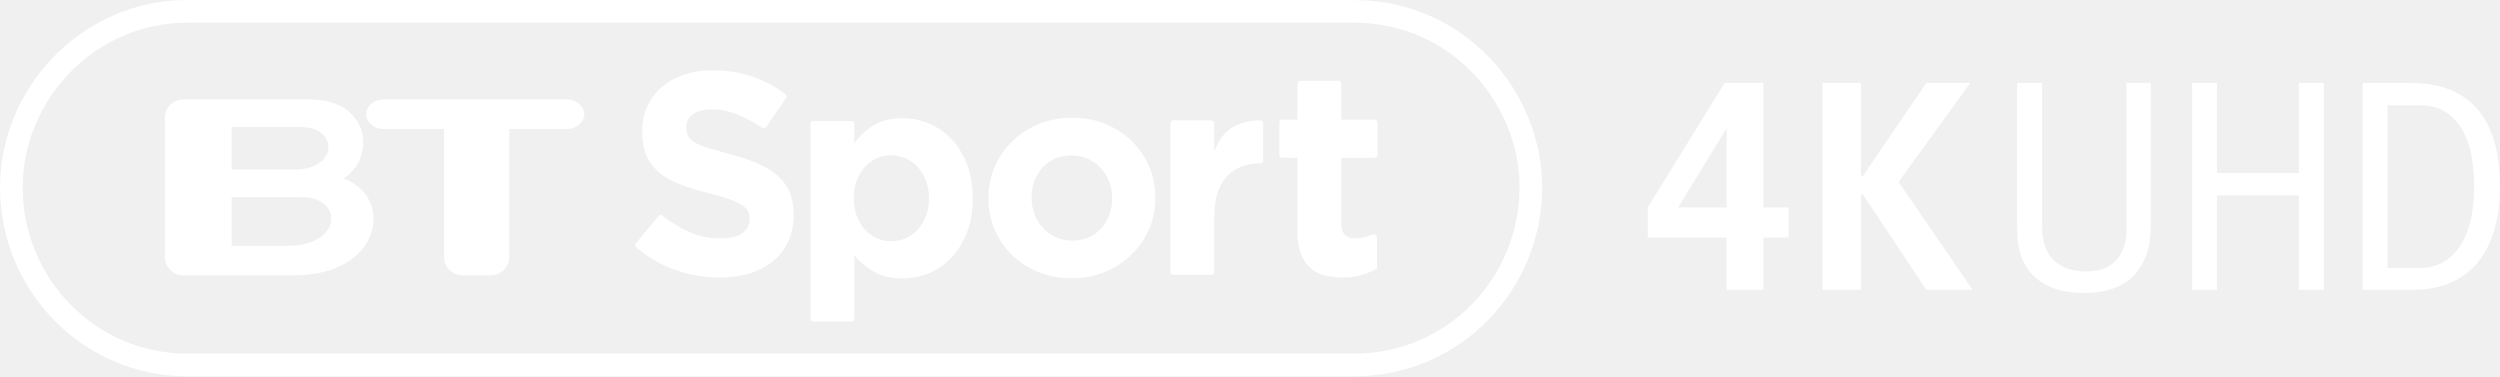
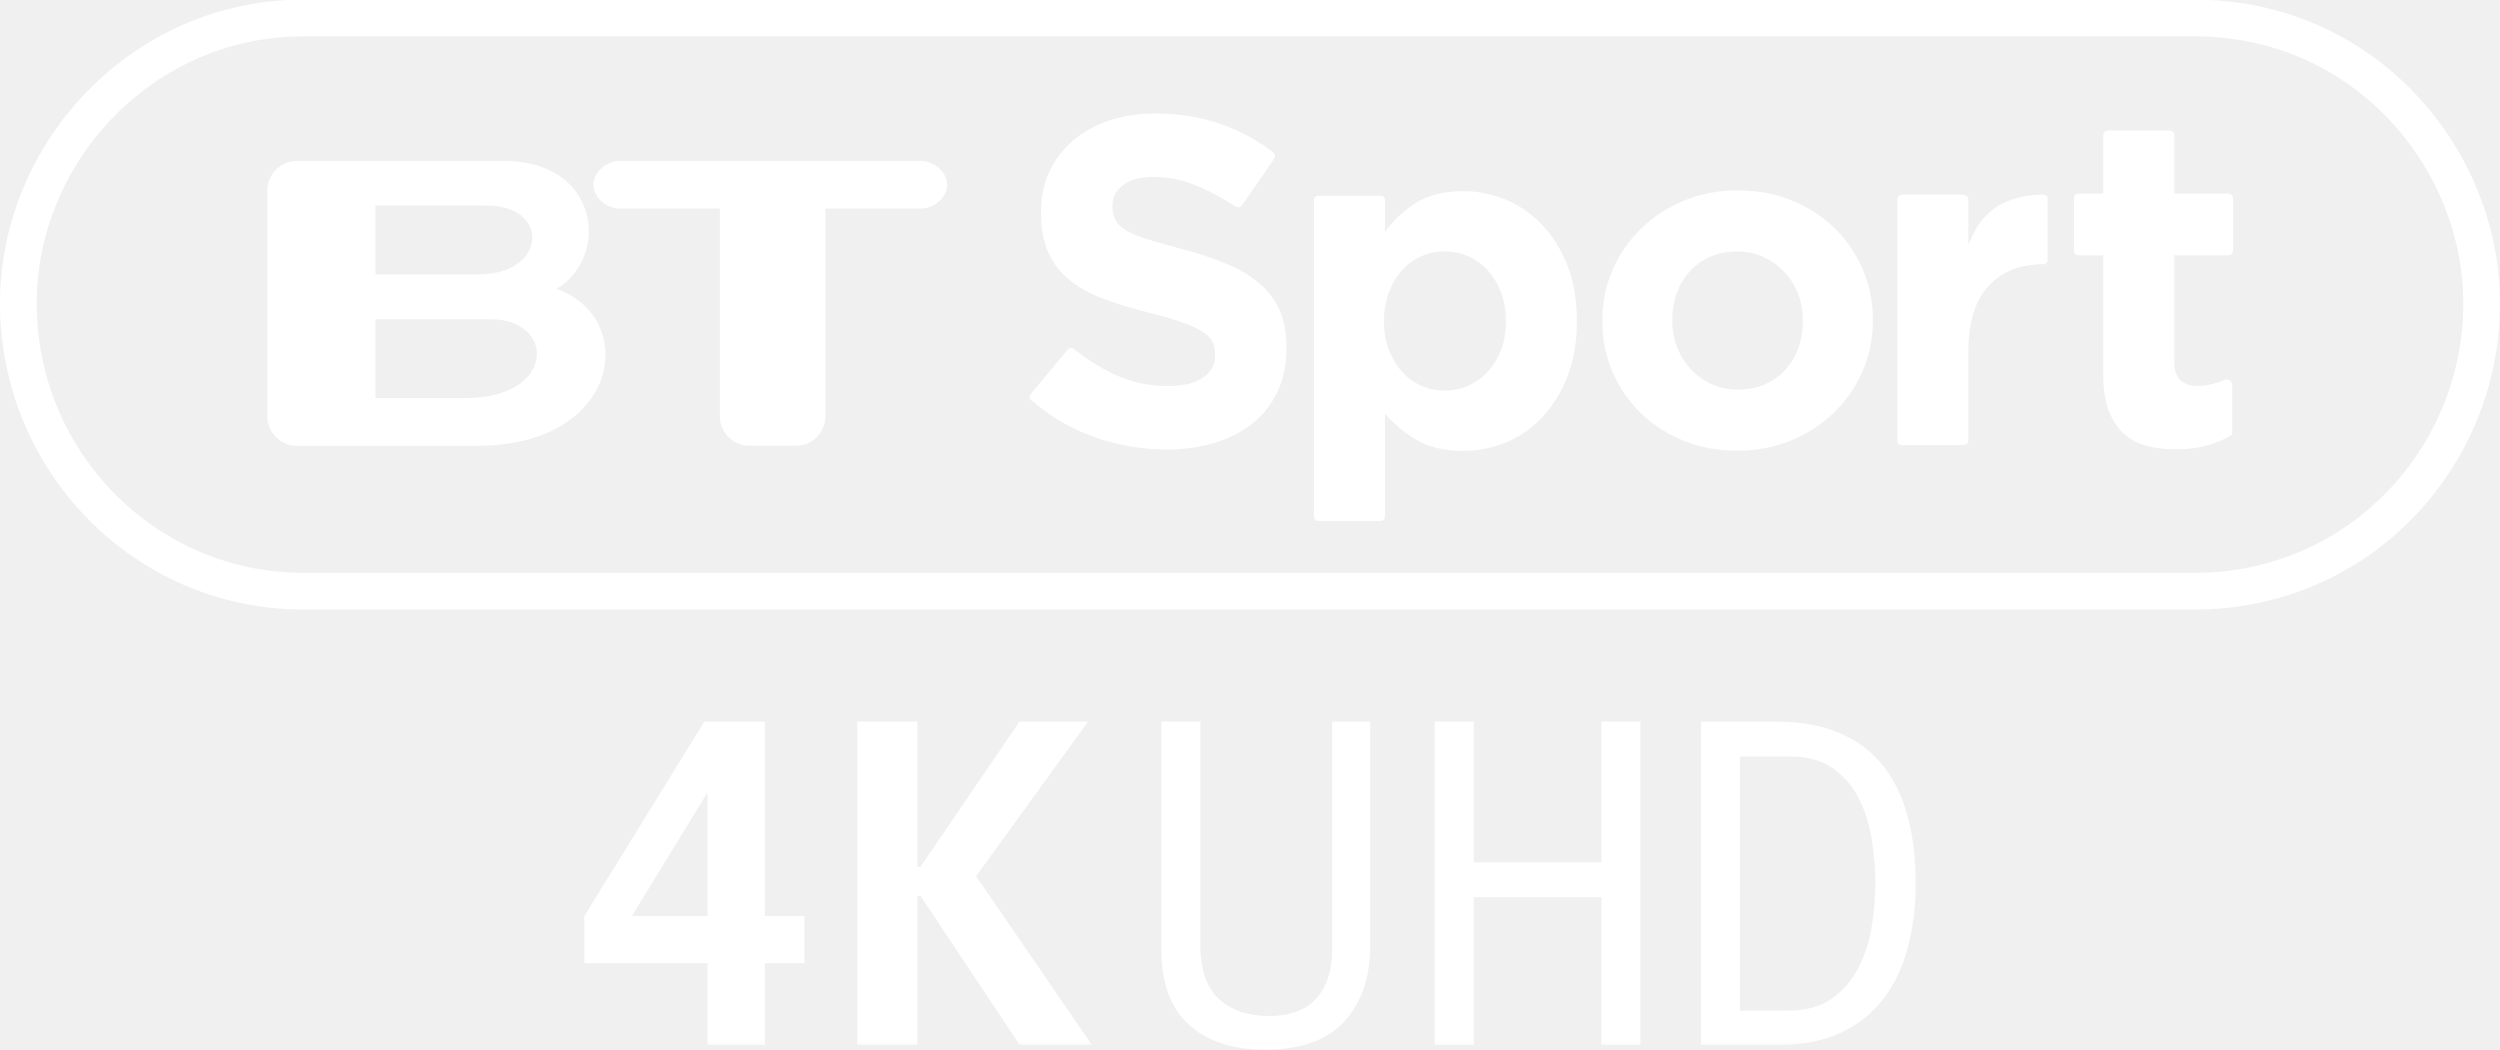
- <svg xmlns="http://www.w3.org/2000/svg" id="svg2" width="1e3" height="150.49" version="1.1">
-   <g id="layer1" transform="translate(-283.21 -1020.3)">
-     <g id="layer1-94" transform="matrix(.61685 0 0 .617 1072.5 -711.88)">
-       <g id="layer1-9" transform="matrix(2.2785 0 0 2.2785 -1254.8 1308.4)" fill="#fff">
-         <g id="g4652" transform="matrix(.12461 0 0 .12461 156.94 487.31)" fill="#fff">
-           <path id="path4566" d="m465.9 1860.1v-1.325c-3.4e-4 -20.152-3.176-37.459-9.528-51.922-6.352-14.462-15.773-27.059-28.263-37.791-12.49-10.731-27.828-19.931-46.015-27.601-18.187-7.669-38.887-14.572-62.102-20.711-19.725-5.255-36.049-9.855-48.973-13.8-12.925-3.945-23.111-8.107-30.559-12.487-7.449-4.379-12.597-9.307-15.445-14.783-2.849-5.476-4.273-11.938-4.273-19.386v-1.325c-1.6e-4 -11.393 4.928-20.924 14.783-28.594 9.855-7.669 24.645-11.503 44.37-11.504 19.711 5e-4 39.425 4.056 59.143 12.166 15.917 6.548 32.124 15.018 48.621 25.413 8.315 4.84 11.383 8.675 16.876 0.509l42.953-62.291c4.191-6.442 2.279-8.693-2.484-12.155-21.725-16.194-45.323-28.83-70.793-37.909-28.27-10.076-59.274-15.114-93.012-15.114-23.656 7e-4 -45.343 3.287-65.06 9.859-19.718 6.573-36.697 15.994-50.939 28.263-14.242 12.27-25.307 26.839-33.197 43.708-7.89 16.87-11.835 35.822-11.835 56.856v1.303c0 22.787 3.614 41.85 10.842 57.187 7.228 15.338 17.418 28.156 30.57 38.452 13.152 10.297 29.148 18.952 47.99 25.966 18.842 7.014 39.87 13.37 63.085 19.066 19.283 4.814 34.949 9.411 46.998 13.79 12.048 4.38 21.469 8.762 28.263 13.149 6.793 4.386 11.396 9.097 13.81 14.131 2.414 5.035 3.62 10.842 3.621 17.421v1.325c-3.3e-4 13.573-5.807 24.194-17.421 31.863-11.614 7.669-27.939 11.504-48.973 11.504-26.29 3e-4 -50.501-5.038-72.632-15.114-20.413-9.294-40.354-21.571-59.823-36.832-2.679-2.23-5.599-3.042-8.663 0.582l-50.87 60.934c-3.6 4.319-4.747 6.821-0.25 10.586 26.307 22.767 55.331 39.821 87.07 51.162 33.739 12.055 68.139 18.083 103.2 18.083 24.98 0 47.766-3.179 68.36-9.538 20.593-6.359 38.339-15.562 53.236-27.611 14.897-12.048 26.507-26.945 34.832-44.691 8.324-17.745 12.486-38.011 12.486-60.798z" />
-           <path id="path4568" d="m875.01 1822.4v-1.326c-4.9e-4 -29.381-4.498-55.365-13.492-77.953-8.995-22.588-20.949-41.668-35.86-57.243-14.912-15.574-32.018-27.306-51.32-35.197-19.302-7.89-39.26-11.836-59.873-11.836-26.316 4e-4 -48.137 5.371-65.465 16.113-17.327 10.742-32.128 24.446-44.403 41.11v-44.56c0-4.158-1.739-6.097-6.818-6.097h-86.871c-5.933 0-6.319 4.024-6.319 6.24v443.27c0 7.091 2.852 8.413 7.828 8.413h85.075c5.123 0 7.105-1.921 7.105-6.76v-144.57c11.846 14.041 26.429 26.326 43.75 36.853 17.321 10.528 39.359 15.792 66.117 15.792 21.055 0 41.233-3.949 60.535-11.846 19.301-7.897 36.297-19.629 50.988-35.197 14.69-15.567 26.533-34.648 35.528-57.242 8.995-22.594 13.492-48.582 13.492-77.963zm-100.01 0c-3.5e-4 14.911-2.303 28.29-6.907 40.136-4.605 11.846-10.856 22.042-18.753 30.589-7.898 8.547-17 15.126-27.306 19.737-10.307 4.611-21.383 6.917-33.229 6.917-11.833 0-22.906-2.306-33.219-6.917-10.314-4.611-19.305-11.19-26.975-19.737-7.67-8.546-13.811-18.853-18.422-30.92-4.611-12.067-6.917-25.335-6.917-39.805v-1.326c-1.6e-4 -14.469 2.305-27.734 6.917-39.795 4.611-12.06 10.752-22.367 18.422-30.92 7.67-8.553 16.661-15.132 26.975-19.737 10.313-4.604 21.386-6.907 33.219-6.907 11.846 0 22.922 2.302 33.229 6.907 10.306 4.605 19.409 11.184 27.306 19.737 7.897 8.553 14.148 18.86 18.753 30.92 4.604 12.06 6.907 25.326 6.907 39.795z" />
-           <path id="path4570" d="m1292 1821.1v-1.324c-4e-4 -25.398-4.819-49.16-14.457-71.283-9.638-22.123-22.889-41.396-39.752-57.818-16.864-16.422-36.905-29.342-60.124-38.76-23.22-9.417-48.404-14.126-75.554-14.126-27.604 2e-4 -53.013 4.816-76.226 14.447-23.213 9.632-43.362 22.772-60.445 39.421-17.084 16.65-30.445 36.033-40.083 58.149-9.638 22.117-14.457 45.882-14.457 71.293v1.303c0 25.412 4.819 49.18 14.457 71.303 9.638 22.124 22.889 41.396 39.752 57.818 16.863 16.422 36.905 29.342 60.124 38.76 23.219 9.417 48.404 14.126 75.554 14.126 27.604 0 53.012-4.819 76.226-14.457 23.213-9.638 43.361-22.778 60.445-39.421 17.084-16.643 30.444-36.026 40.083-58.149 9.638-22.123 14.457-45.884 14.457-71.283zm-98.573 1.303c-2e-4 13.154-2.079 25.532-6.236 37.135-4.158 11.604-10.18 21.786-18.066 30.548-7.887 8.763-17.415 15.664-28.583 20.703-11.169 5.04-23.978 7.559-38.429 7.559-14.023 0-26.618-2.63-37.787-7.89-11.169-5.26-20.914-12.378-29.235-21.355-8.321-8.976-14.674-19.269-19.059-30.879-4.385-11.61-6.577-23.985-6.577-37.125v-1.324c0-13.14 2.082-25.512 6.246-37.115 4.164-11.603 10.189-21.786 18.077-30.549 7.887-8.762 17.414-15.663 28.583-20.703 11.168-5.039 23.978-7.559 38.429-7.559 13.581 2e-4 26.067 2.63 37.456 7.89 11.389 5.26 21.244 12.379 29.566 21.355 8.321 8.976 14.671 19.27 19.049 30.879 4.378 11.61 6.567 23.985 6.567 37.125z" />
-           <path id="path4572" d="m1538.2 1736.3v-87.159c0-4.366-4.053-5.523-8.491-5.496-25.871 0.184-52.982 8.183-68.83 21.261-17.548 14.481-24.184 25.738-34.28 49.866v-62.974c0.264-3.259-1.829-8.106-8.767-8.106h-84.5c-4.33 0-6.775 3.968-6.775 6.957v338.4c-0.315 4.787 2.251 7.409 7.034 7.409h86.984c2.577 0 6.024-2.586 6.024-6.393v-123.92c-2e-4 -42.566 9.543-73.938 28.631-94.117 19.087-20.178 44.367-30.268 77.708-30.268 2.153 0 5.262-2.337 5.262-5.467z" />
-           <path id="path4574" d="m1798.3 1982.1v-69.194c0-6.243-4.284-9.203-7.838-8.736-4.528 0-19.111 9.092-40.419 9.092-21.516 0-33.391-10.398-33.391-33.227v-150.8h73.867c6.255 0 9.107-2.02 9.107-8.287v-69.811c0-6.694-3.263-8.874-9.107-8.874h-73.867v-82.317c0-4.178-3.414-6.527-7.071-6.527h-86.225c-4.145 0-6.8 3.126-6.8 8.18v80.664h-33.941c-6.127 0-7.337 3.72-7.337 7.213v72.573c-0.262 4.411 2.14 7.186 6.475 7.186h34.803v167.25c0 20.632 2.525 37.642 7.576 51.033 5.051 13.39 12.077 24.255 21.08 32.595 9.002 8.34 19.757 14.157 32.263 17.453 12.506 3.296 26.442 4.944 41.809 4.944 16.679 0 31.386-1.865 44.12-5.596 12.734-3.731 24.366-8.671 34.896-14.82z" />
-           <g id="g4578" transform="matrix(9.6985 0 0 9.6985 8169.6 -4798.1)">
-             <path id="path4580" d="m-913.6 693.76h-13.056v-11.451h16.723c9.469 4e-3 9.559 11.451-3.667 11.451zm-13.056-27.971h16.18c9.226 0 8.771 10.009-1.228 10.009h-14.953v-10.009zm26.332 12.11c7.744-4.705 6.258-18.581-7.665-18.581h-30.103c-2.334 0-4.271 1.921-4.271 4.258v32.847c0 2.334 1.938 4.265 4.271 4.265h26.217c20.848 0 23.451-18.55 11.551-22.789" />
-             <path id="path4582" d="m-847.47 659.32h-43.655c-1.905 0-3.877 1.55-3.877 3.461 0 1.905 1.972 3.452 3.877 3.452h14.5v30.186c0 2.322 1.937 4.265 4.273 4.265h6.786c2.35 0 4.269-1.943 4.269-4.265v-30.186h13.828c1.896 0 3.861-1.546 3.861-3.452 0-1.911-1.965-3.461-3.861-3.461" />
-           </g>
+ <svg xmlns="http://www.w3.org/2000/svg" id="svg2" width="1028.9" height="432" version="1.1">
+   <g id="layer1-94" transform="matrix(1.0289 0 0 1.0291 1316.5 -2889.3)">
+     <g id="layer1-9" transform="matrix(2.2785,0,0,2.2785,-1254.8,1308.4)">
+       <g id="g4652" transform="matrix(.12461 0 0 .12461 156.94 487.31)" fill="#fff">
+         <path id="path4566" d="m465.9 1860.1v-1.325c-3.4e-4 -20.152-3.176-37.459-9.528-51.922-6.352-14.462-15.773-27.059-28.263-37.791-12.49-10.731-27.828-19.931-46.015-27.601-18.187-7.669-38.887-14.572-62.102-20.711-19.725-5.255-36.049-9.855-48.973-13.8-12.925-3.945-23.111-8.107-30.559-12.487-7.449-4.379-12.597-9.307-15.445-14.783-2.849-5.476-4.273-11.938-4.273-19.386v-1.325c-1.6e-4 -11.393 4.928-20.924 14.783-28.594 9.855-7.669 24.645-11.503 44.37-11.504 19.711 5e-4 39.425 4.056 59.143 12.166 15.917 6.548 32.124 15.018 48.621 25.413 8.315 4.84 11.383 8.675 16.876 0.509l42.953-62.291c4.191-6.442 2.279-8.693-2.484-12.155-21.725-16.194-45.323-28.83-70.793-37.909-28.27-10.076-59.274-15.114-93.012-15.114-23.656 7e-4 -45.343 3.287-65.06 9.859-19.718 6.573-36.697 15.994-50.939 28.263-14.242 12.27-25.307 26.839-33.197 43.708-7.89 16.87-11.835 35.822-11.835 56.856v1.303c0 22.787 3.614 41.85 10.842 57.187 7.228 15.338 17.418 28.156 30.57 38.452 13.152 10.297 29.148 18.952 47.99 25.966s39.87 13.37 63.085 19.066c19.283 4.814 34.949 9.411 46.998 13.79 12.048 4.38 21.469 8.762 28.263 13.149 6.793 4.386 11.396 9.097 13.81 14.131 2.414 5.035 3.62 10.842 3.621 17.421v1.325c-3.3e-4 13.573-5.807 24.194-17.421 31.863-11.614 7.669-27.939 11.504-48.973 11.504-26.29 3e-4 -50.501-5.038-72.632-15.114-20.413-9.294-40.354-21.571-59.823-36.832-2.679-2.23-5.599-3.042-8.663 0.582l-50.87 60.934c-3.6 4.319-4.747 6.821-0.25 10.586 26.307 22.767 55.331 39.821 87.07 51.162 33.739 12.055 68.139 18.083 103.2 18.083 24.98 0 47.766-3.179 68.36-9.538 20.593-6.359 38.339-15.562 53.236-27.611 14.897-12.048 26.507-26.945 34.832-44.691 8.324-17.745 12.486-38.011 12.486-60.798z" />
+         <path id="path4568" d="m875.01 1822.4v-1.326c-4.9e-4 -29.381-4.498-55.365-13.492-77.953-8.995-22.588-20.949-41.668-35.86-57.243-14.912-15.574-32.018-27.306-51.32-35.197-19.302-7.89-39.26-11.836-59.873-11.836-26.316 4e-4 -48.137 5.371-65.465 16.113-17.327 10.742-32.128 24.446-44.403 41.11v-44.56c0-4.158-1.739-6.097-6.818-6.097h-86.871c-5.933 0-6.319 4.024-6.319 6.24v443.27c0 7.091 2.852 8.413 7.828 8.413h85.075c5.123 0 7.105-1.921 7.105-6.76v-144.57c11.846 14.041 26.429 26.326 43.75 36.853 17.321 10.528 39.359 15.792 66.117 15.792 21.055 0 41.233-3.949 60.535-11.846 19.301-7.897 36.297-19.629 50.988-35.197 14.69-15.567 26.533-34.648 35.528-57.242 8.995-22.594 13.492-48.582 13.492-77.963zm-100.01 0c-3.5e-4 14.911-2.303 28.29-6.907 40.136-4.605 11.846-10.856 22.042-18.753 30.589-7.898 8.547-17 15.126-27.306 19.737-10.307 4.611-21.383 6.917-33.229 6.917-11.833 0-22.906-2.306-33.219-6.917-10.314-4.611-19.305-11.19-26.975-19.737-7.67-8.546-13.811-18.853-18.422-30.92-4.611-12.067-6.917-25.335-6.917-39.805v-1.326c-1.6e-4 -14.469 2.305-27.734 6.917-39.795 4.611-12.06 10.752-22.367 18.422-30.92 7.67-8.553 16.661-15.132 26.975-19.737 10.313-4.604 21.386-6.907 33.219-6.907 11.846 0 22.922 2.302 33.229 6.907 10.306 4.605 19.409 11.184 27.306 19.737 7.897 8.553 14.148 18.86 18.753 30.92 4.604 12.06 6.907 25.326 6.907 39.795z" />
+         <path id="path4570" d="m1292 1821.1v-1.324c-4e-4 -25.398-4.819-49.16-14.457-71.283-9.638-22.123-22.889-41.396-39.752-57.818-16.864-16.422-36.905-29.342-60.124-38.76-23.22-9.417-48.404-14.126-75.554-14.126-27.604 2e-4 -53.013 4.816-76.226 14.447-23.213 9.632-43.362 22.772-60.445 39.421-17.084 16.65-30.445 36.033-40.083 58.149-9.638 22.117-14.457 45.882-14.457 71.293v1.303c0 25.412 4.819 49.18 14.457 71.303 9.638 22.124 22.889 41.396 39.752 57.818s36.905 29.342 60.124 38.76c23.219 9.417 48.404 14.126 75.554 14.126 27.604 0 53.012-4.819 76.226-14.457 23.213-9.638 43.361-22.778 60.445-39.421s30.444-36.026 40.083-58.149c9.638-22.123 14.457-45.884 14.457-71.283zm-98.573 1.303c-2e-4 13.154-2.079 25.532-6.236 37.135-4.158 11.604-10.18 21.786-18.066 30.548-7.887 8.763-17.415 15.664-28.583 20.703-11.169 5.04-23.978 7.559-38.429 7.559-14.023 0-26.618-2.63-37.787-7.89-11.169-5.26-20.914-12.378-29.235-21.355-8.321-8.976-14.674-19.269-19.059-30.879-4.385-11.61-6.577-23.985-6.577-37.125v-1.324c0-13.14 2.082-25.512 6.246-37.115s10.189-21.786 18.077-30.549c7.887-8.762 17.414-15.663 28.583-20.703 11.168-5.039 23.978-7.559 38.429-7.559 13.581 2e-4 26.067 2.63 37.456 7.89 11.389 5.26 21.244 12.379 29.566 21.355 8.321 8.976 14.671 19.27 19.049 30.879 4.378 11.61 6.567 23.985 6.567 37.125z" />
+         <path id="path4572" d="m1538.2 1736.3v-87.159c0-4.366-4.053-5.523-8.491-5.496-25.871 0.184-52.982 8.183-68.83 21.261-17.548 14.481-24.184 25.738-34.28 49.866v-62.974c0.264-3.259-1.829-8.106-8.767-8.106h-84.5c-4.33 0-6.775 3.968-6.775 6.957v338.4c-0.315 4.787 2.251 7.409 7.034 7.409h86.984c2.577 0 6.024-2.586 6.024-6.393v-123.92c-2e-4 -42.566 9.543-73.938 28.631-94.117 19.087-20.178 44.367-30.268 77.708-30.268 2.153 0 5.262-2.337 5.262-5.467z" />
+         <path id="path4574" d="m1798.3 1982.1v-69.194c0-6.243-4.284-9.203-7.838-8.736-4.528 0-19.111 9.092-40.419 9.092-21.516 0-33.391-10.398-33.391-33.227v-150.8h73.867c6.255 0 9.107-2.02 9.107-8.287v-69.811c0-6.694-3.263-8.874-9.107-8.874h-73.867v-82.317c0-4.178-3.414-6.527-7.071-6.527h-86.225c-4.145 0-6.8 3.126-6.8 8.18v80.664h-33.941c-6.127 0-7.337 3.72-7.337 7.213v72.573c-0.262 4.411 2.14 7.186 6.475 7.186h34.803v167.25c0 20.632 2.525 37.642 7.576 51.033 5.051 13.39 12.077 24.255 21.08 32.595 9.002 8.34 19.757 14.157 32.263 17.453 12.506 3.296 26.442 4.944 41.809 4.944 16.679 0 31.386-1.865 44.12-5.596s24.366-8.671 34.896-14.82z" />
+         <g id="g4578" transform="matrix(9.6985,0,0,9.6985,8169.6,-4798.1)">
+           <path id="path4580" d="m-913.6 693.76h-13.056v-11.451h16.723c9.469 4e-3 9.559 11.451-3.667 11.451zm-13.056-27.971h16.18c9.226 0 8.771 10.009-1.228 10.009h-14.953v-10.009zm26.332 12.11c7.744-4.705 6.258-18.581-7.665-18.581h-30.103c-2.334 0-4.271 1.921-4.271 4.258v32.847c0 2.334 1.938 4.265 4.271 4.265h26.217c20.848 0 23.451-18.55 11.551-22.789" />
+           <path id="path4582" d="m-847.47 659.32h-43.655c-1.905 0-3.877 1.55-3.877 3.461 0 1.905 1.972 3.452 3.877 3.452h14.5v30.186c0 2.322 1.937 4.265 4.273 4.265h6.786c2.35 0 4.269-1.943 4.269-4.265v-30.186h13.828c1.896 0 3.861-1.546 3.861-3.452 0-1.911-1.965-3.461-3.861-3.461" />
        </g>
      </g>
-       <path id="path3593" d="m-1158.2 2814.8h756.48c67.946 0 114.86 56.06 114.86 114.1 0 61.581-48.957 115.12-114.86 115.12h-756.48c-63.091 0-113.98-51.653-113.98-115.12 0-60.484 49.709-114.1 113.98-114.1z" fill="none" stroke="#fff" stroke-width="14.674" />
    </g>
-     <g id="flowRoot3423" transform="matrix(2.8686 0 0 2.8686 566.55 -973.01)" fill="#fff">
-       <path id="path3434" d="m130.99 728v-4.199l10.72-17.361h5.4v17.361h3.519v4.199h-3.519v7.28h-5.121v-7.28zm11-15.239-6.759 11.04h6.759z" />
-       <path id="path3436" d="m160.72 719.4h0.28l8.84-12.96h6.121l-10 13.8 10.32 15.04h-6.44l-8.84-13.28h-0.28v13.28h-5.36v-28.84h5.36z" />
-       <path id="path3438" d="m192.06 732.72c1.947 0 3.38-0.533 4.3-1.6 0.92-1.067 1.38-2.48 1.38-4.239v-20.441h3.401v19.961c-2e-5 2.853-0.767 5.12-2.3 6.799-1.534 1.68-3.887 2.519-7.06 2.519-2.907 0-5.18-0.74-6.82-2.22-1.64-1.48-2.46-3.713-2.46-6.7v-20.36h3.48v19.921c-1e-5 2.24 0.56 3.86 1.68 4.86 1.12 1 2.586 1.5 4.399 1.5z" />
-       <path id="path3440" d="m225.26 735.28h-3.479v-13.16h-11.4v13.16h-3.48v-28.84h3.48v12.56h11.4v-12.56h3.479z" />
-       <path id="path3442" d="m249.83 720.88c-2e-5 2.053-0.233 3.96-0.7 5.72-0.467 1.76-1.187 3.28-2.16 4.56-0.973 1.28-2.227 2.287-3.76 3.02-1.533 0.733-3.367 1.1-5.5 1.1h-7.04v-28.84h6.639c2.213 3e-5 4.107 0.333 5.681 1 1.573 0.667 2.867 1.627 3.88 2.88 1.013 1.253 1.76 2.773 2.24 4.56 0.48 1.787 0.72 3.787 0.72 6zm-3.6 0c-2e-5 -1.361-0.113-2.714-0.34-4.061-0.227-1.346-0.627-2.56-1.2-3.639-0.573-1.08-1.347-1.953-2.32-2.62-0.973-0.667-2.194-1-3.661-1h-4.559v22.681h4.28c1.6 0 2.906-0.36 3.92-1.08 1.013-0.72 1.806-1.64 2.38-2.76 0.573-1.12 0.967-2.346 1.18-3.68 0.214-1.333 0.32-2.613 0.32-3.84z" />
-     </g>
+     <path id="path3593" d="m-1158.2 2814.8h756.48c67.946 0 114.86 56.06 114.86 114.1 0 61.581-48.957 115.12-114.86 115.12h-756.48c-63.091 0-113.98-51.653-113.98-115.12 0-60.484 49.709-114.1 113.98-114.1z" fill="none" stroke="#fff" stroke-width="14.674" />
+   </g>
+   <g id="flowRoot3423" transform="matrix(4.6107 0 0 4.6107 -363.48 -2960.2)" fill="#fff">
+     <path id="path3434" d="m130.99 728v-4.199l10.72-17.361h5.4v17.361h3.519v4.199h-3.519v7.28h-5.121v-7.28zm11-15.239-6.759 11.04h6.759z" />
+     <path id="path3436" d="m160.72 719.4h0.28l8.84-12.96h6.121l-10 13.8 10.32 15.04h-6.44l-8.84-13.28h-0.28v13.28h-5.36v-28.84h5.36z" />
+     <path id="path3438" d="m192.06 732.72c1.947 0 3.38-0.533 4.3-1.6 0.92-1.067 1.38-2.48 1.38-4.239v-20.441h3.401v19.961c-2e-5 2.853-0.767 5.12-2.3 6.799-1.534 1.68-3.887 2.519-7.06 2.519-2.907 0-5.18-0.74-6.82-2.22-1.64-1.48-2.46-3.713-2.46-6.7v-20.36h3.48v19.921c-1e-5 2.24 0.56 3.86 1.68 4.86 1.12 1 2.586 1.5 4.399 1.5z" />
+     <path id="path3440" d="m225.26 735.28h-3.479v-13.16h-11.4v13.16h-3.48v-28.84h3.48v12.56h11.4v-12.56h3.479z" />
+     <path id="path3442" d="m249.83 720.88c-2e-5 2.053-0.233 3.96-0.7 5.72-0.467 1.76-1.187 3.28-2.16 4.56-0.973 1.28-2.227 2.287-3.76 3.02-1.533 0.733-3.367 1.1-5.5 1.1h-7.04v-28.84h6.639c2.213 3e-5 4.107 0.333 5.681 1 1.573 0.667 2.867 1.627 3.88 2.88 1.013 1.253 1.76 2.773 2.24 4.56 0.48 1.787 0.72 3.787 0.72 6zm-3.6 0c-2e-5 -1.361-0.113-2.714-0.34-4.061-0.227-1.346-0.627-2.56-1.2-3.639-0.573-1.08-1.347-1.953-2.32-2.62-0.973-0.667-2.194-1-3.661-1h-4.559v22.681h4.28c1.6 0 2.906-0.36 3.92-1.08 1.013-0.72 1.806-1.64 2.38-2.76 0.573-1.12 0.967-2.346 1.18-3.68 0.214-1.333 0.32-2.613 0.32-3.84z" />
  </g>
</svg>
